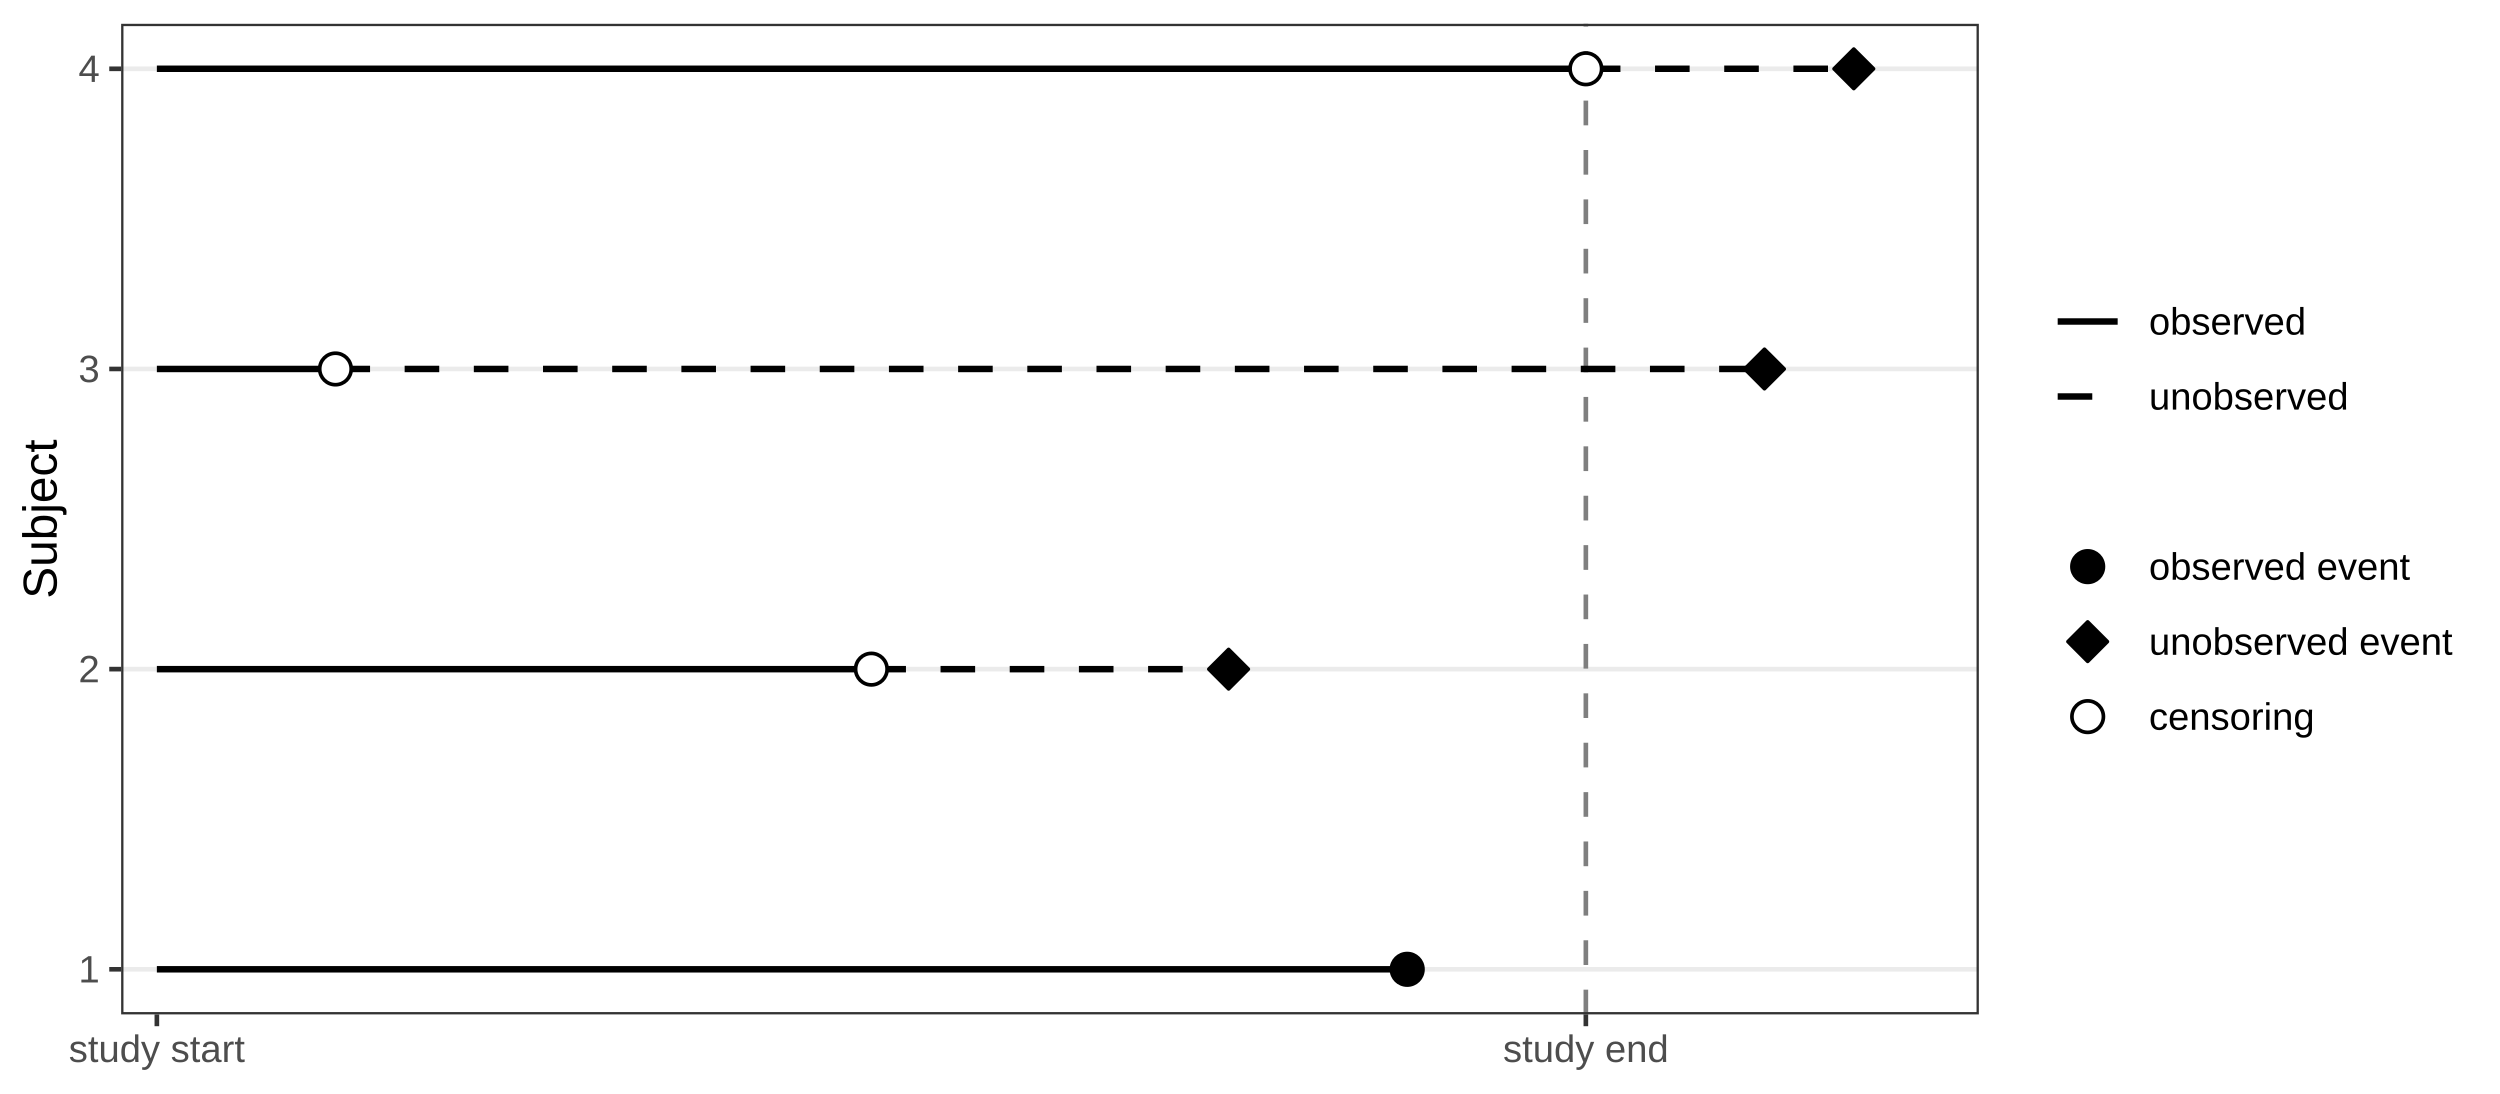
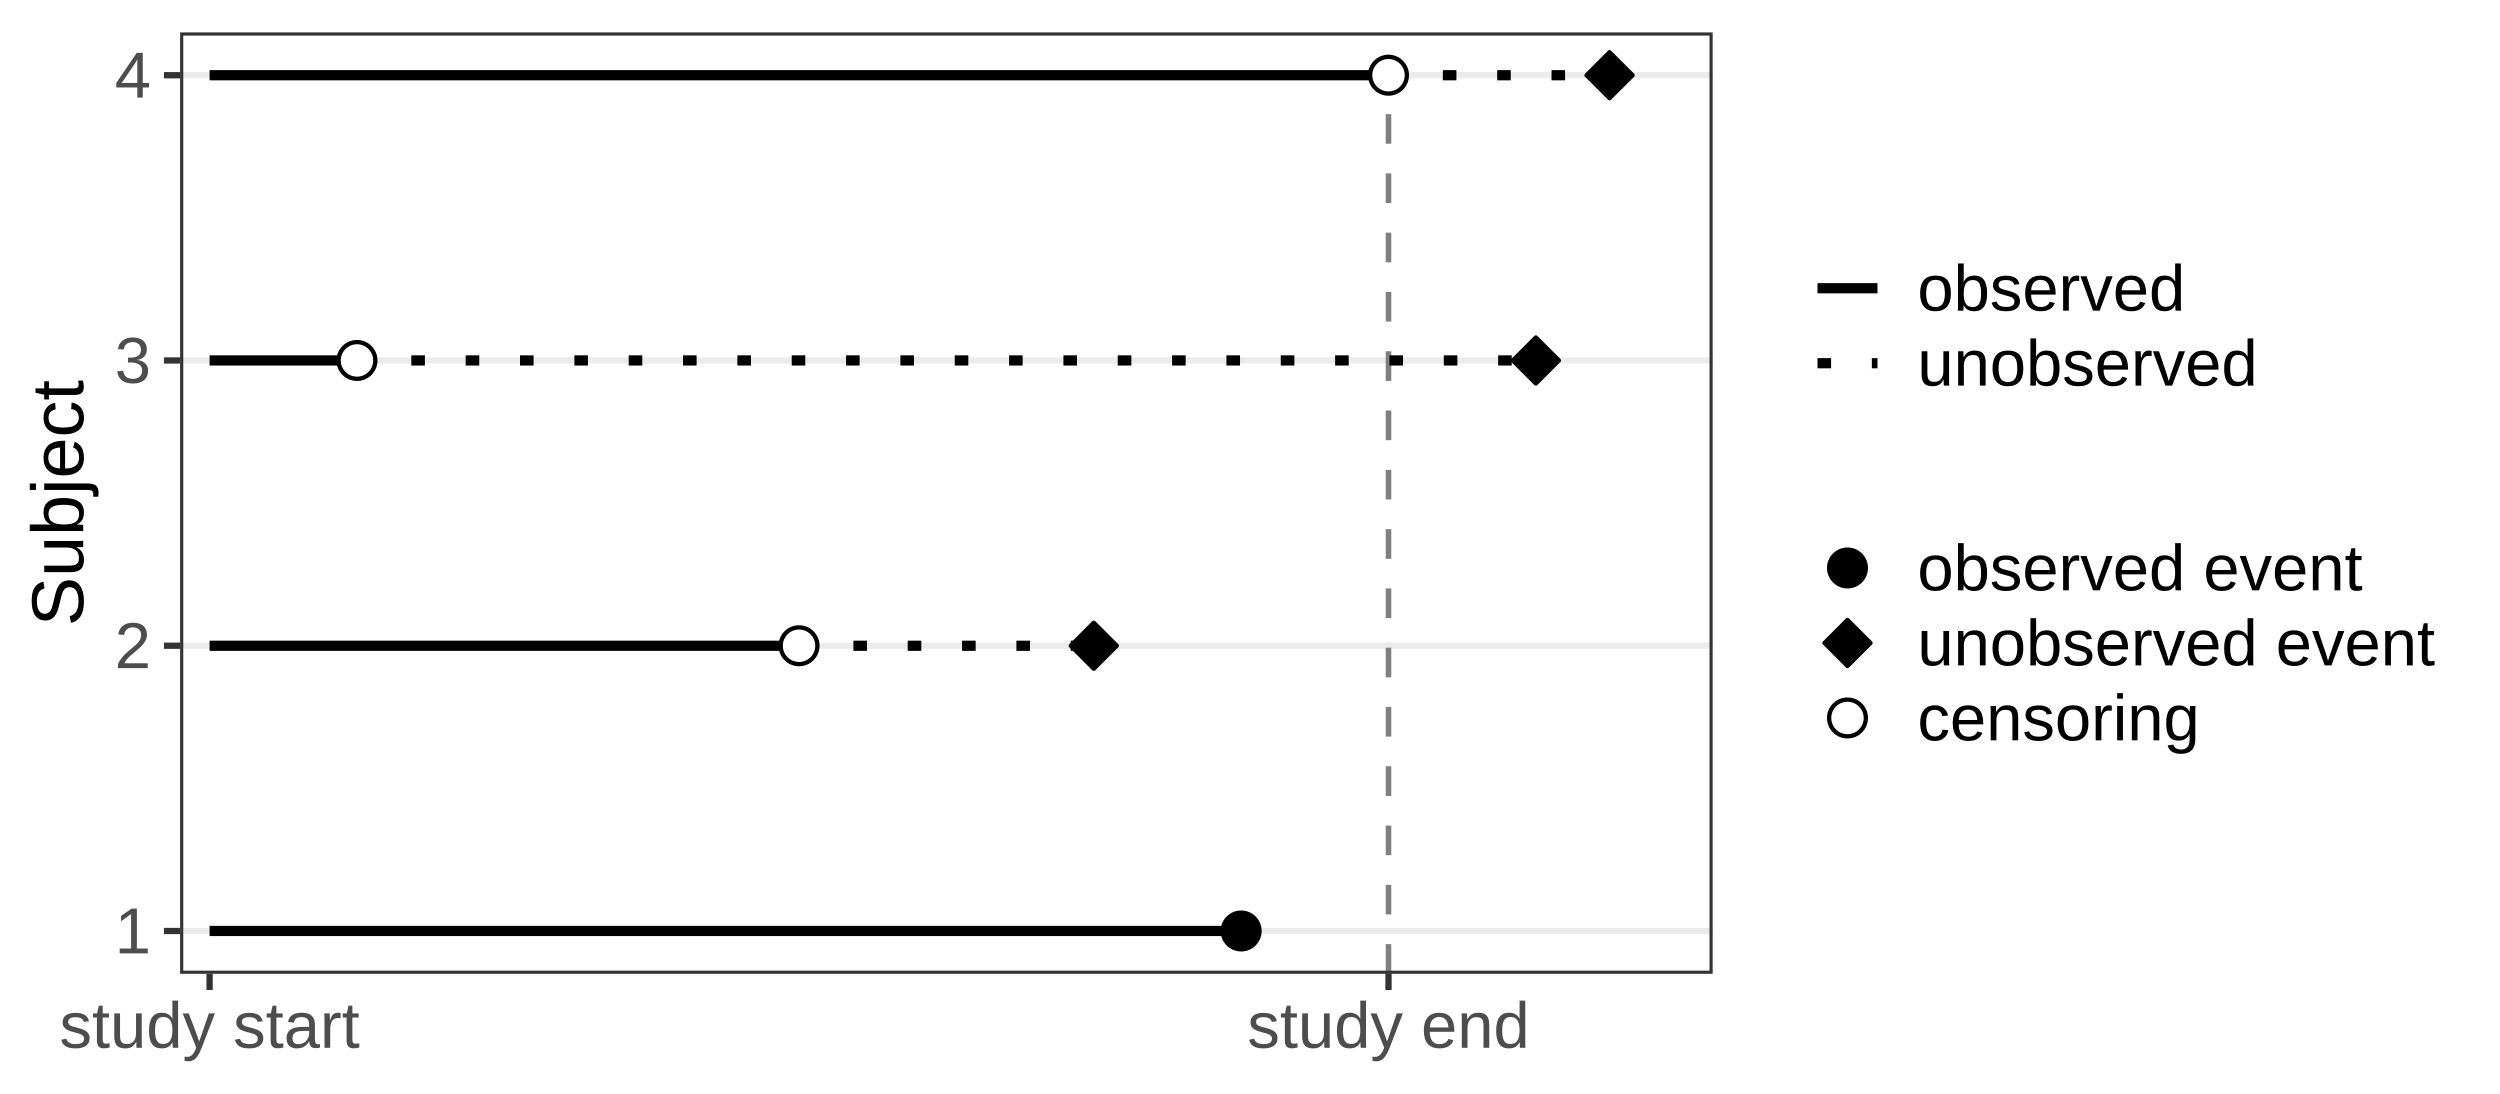
<svg xmlns="http://www.w3.org/2000/svg" width="576.00pt" height="252.00pt" viewBox="0 0 576.00 252.00">
  <g class="svglite">
    <defs>
      <style type="text/css">
    .svglite line, .svglite polyline, .svglite polygon, .svglite path, .svglite rect, .svglite circle {
      fill: none;
      stroke: #000000;
      stroke-linecap: round;
      stroke-linejoin: round;
      stroke-miterlimit: 10.00;
    }
    .svglite text {
      white-space: pre;
    }
    .svglite g.glyphgroup path {
      fill: inherit;
      stroke: none;
    }
  </style>
    </defs>
    <rect width="100%" height="100%" style="stroke: none; fill: #FFFFFF;" />
    <defs>
      <clipPath id="cpMC4wMHw1NzYuMDB8MC4wMHwyNTIuMDA=">
        <rect x="0.00" y="0.00" width="576.00" height="252.00" />
      </clipPath>
    </defs>
    <g clip-path="url(#cpMC4wMHw1NzYuMDB8MC4wMHwyNTIuMDA=)">
-       <rect x="0" y="0.00" width="576.00" height="252.00" style="stroke-width: 1.07; stroke: #FFFFFF; fill: #FFFFFF;" />
+       <rect x="0.00" y="0.00" width="576.00" height="252.00" style="stroke-width: 1.45; stroke: #FFFFFF; fill: #FFFFFF;" />
    </g>
    <defs>
-       <clipPath id="cpMjcuOTF8NDU1LjkyfDUuNDh8MjMzLjcx">
-         <rect x="27.91" y="5.48" width="428.02" height="228.23" />
+       <clipPath id="cpNDEuNTB8Mzk0LjYxfDcuNDd8MjI0LjM2">
+         <rect x="41.50" y="7.47" width="353.10" height="216.89" />
      </clipPath>
    </defs>
-     <g clip-path="url(#cpMjcuOTF8NDU1LjkyfDUuNDh8MjMzLjcx)">
-       <rect x="27.91" y="5.48" width="428.02" height="228.23" style="stroke-width: 1.07; stroke: none; fill: #FFFFFF;" />
-       <polyline points="27.91,223.33 455.92,223.33 " style="stroke-width: 1.07; stroke: #EBEBEB; stroke-linecap: butt;" />
-       <polyline points="27.91,154.17 455.92,154.17 " style="stroke-width: 1.07; stroke: #EBEBEB; stroke-linecap: butt;" />
-       <polyline points="27.91,85.01 455.92,85.01 " style="stroke-width: 1.07; stroke: #EBEBEB; stroke-linecap: butt;" />
-       <polyline points="27.91,15.85 455.92,15.85 " style="stroke-width: 1.07; stroke: #EBEBEB; stroke-linecap: butt;" />
-       <line x1="365.38" y1="233.71" x2="365.38" y2="5.48" style="stroke-width: 1.07; stroke: #7F7F7F; stroke-dasharray: 5.69,5.69; stroke-linecap: butt;" />
-       <line x1="36.14" y1="223.33" x2="324.22" y2="223.33" style="stroke-width: 1.49; stroke-linecap: butt;" />
-       <line x1="36.14" y1="154.17" x2="200.76" y2="154.17" style="stroke-width: 1.49; stroke-linecap: butt;" />
-       <line x1="36.14" y1="85.01" x2="77.29" y2="85.01" style="stroke-width: 1.49; stroke-linecap: butt;" />
-       <line x1="36.14" y1="15.85" x2="365.38" y2="15.85" style="stroke-width: 1.49; stroke-linecap: butt;" />
-       <line x1="200.76" y1="154.17" x2="283.07" y2="154.17" style="stroke-width: 1.49; stroke-dasharray: 7.97,7.97; stroke-linecap: butt;" />
-       <line x1="77.29" y1="85.01" x2="406.53" y2="85.01" style="stroke-width: 1.49; stroke-dasharray: 7.97,7.97; stroke-linecap: butt;" />
-       <line x1="365.38" y1="15.85" x2="427.11" y2="15.85" style="stroke-width: 1.49; stroke-dasharray: 7.97,7.97; stroke-linecap: butt;" />
-       <circle cx="200.76" cy="154.17" r="3.63" style="stroke-width: 0.85; fill: #FFFFFF;" />
-       <circle cx="77.29" cy="85.01" r="3.63" style="stroke-width: 0.85; fill: #FFFFFF;" />
-       <circle cx="365.38" cy="15.85" r="3.63" style="stroke-width: 0.85; fill: #FFFFFF;" />
-       <circle cx="324.22" cy="223.33" r="3.63" style="stroke-width: 0.85; fill: #000000;" />
-       <polygon points="283.07,158.72 287.61,154.17 283.07,149.63 278.52,154.17 " style="stroke-width: 0.85; fill: #000000;" />
-       <polygon points="406.53,89.56 411.08,85.01 406.53,80.47 401.99,85.01 " style="stroke-width: 0.85; fill: #000000;" />
-       <polygon points="427.11,20.40 431.66,15.85 427.11,11.31 422.57,15.85 " style="stroke-width: 0.85; fill: #000000;" />
-       <rect x="27.91" y="5.48" width="428.02" height="228.23" style="stroke-width: 1.07; stroke: #333333;" />
+     <g clip-path="url(#cpNDEuNTB8Mzk0LjYxfDcuNDd8MjI0LjM2)">
+       <rect x="41.50" y="7.47" width="353.10" height="216.89" style="stroke-width: 1.45; stroke: none; fill: #FFFFFF;" />
+       <polyline points="41.50,214.50 394.61,214.50 " style="stroke-width: 1.45; stroke: #EBEBEB; stroke-linecap: butt;" />
+       <polyline points="41.50,148.78 394.61,148.78 " style="stroke-width: 1.45; stroke: #EBEBEB; stroke-linecap: butt;" />
+       <polyline points="41.50,83.05 394.61,83.05 " style="stroke-width: 1.45; stroke: #EBEBEB; stroke-linecap: butt;" />
+       <polyline points="41.50,17.33 394.61,17.33 " style="stroke-width: 1.45; stroke: #EBEBEB; stroke-linecap: butt;" />
+       <line x1="319.91" y1="224.36" x2="319.91" y2="7.47" style="stroke-width: 1.28; stroke: #7F7F7F; stroke-dasharray: 6.83,6.83; stroke-linecap: butt;" />
+       <line x1="48.29" y1="214.50" x2="285.96" y2="214.50" style="stroke-width: 2.35; stroke-linecap: butt;" />
+       <line x1="48.29" y1="148.78" x2="184.10" y2="148.78" style="stroke-width: 2.35; stroke-linecap: butt;" />
+       <line x1="48.29" y1="83.05" x2="82.25" y2="83.05" style="stroke-width: 2.35; stroke-linecap: butt;" />
+       <line x1="48.29" y1="17.33" x2="319.91" y2="17.33" style="stroke-width: 2.35; stroke-linecap: butt;" />
+       <line x1="184.10" y1="148.78" x2="252.01" y2="148.78" style="stroke-width: 2.35; stroke-dasharray: 3.13,9.39; stroke-linecap: butt;" />
+       <line x1="82.25" y1="83.05" x2="353.86" y2="83.05" style="stroke-width: 2.35; stroke-dasharray: 3.13,9.39; stroke-linecap: butt;" />
+       <line x1="319.91" y1="17.33" x2="370.84" y2="17.33" style="stroke-width: 2.35; stroke-dasharray: 3.13,9.39; stroke-linecap: butt;" />
+       <circle cx="184.10" cy="148.78" r="4.23" style="stroke-width: 0.99; fill: #FFFFFF;" />
+       <circle cx="82.25" cy="83.05" r="4.23" style="stroke-width: 0.99; fill: #FFFFFF;" />
+       <circle cx="319.91" cy="17.33" r="4.23" style="stroke-width: 0.99; fill: #FFFFFF;" />
+       <circle cx="285.96" cy="214.50" r="4.23" style="stroke-width: 0.99; fill: #000000;" />
+       <polygon points="252.01,154.08 257.31,148.78 252.01,143.48 246.71,148.78 " style="stroke-width: 0.99; fill: #000000;" />
+       <polygon points="353.86,88.36 359.17,83.05 353.86,77.75 348.56,83.05 " style="stroke-width: 0.99; fill: #000000;" />
+       <polygon points="370.84,22.63 376.14,17.33 370.84,12.03 365.54,17.33 " style="stroke-width: 0.99; fill: #000000;" />
+       <rect x="41.50" y="7.47" width="353.10" height="216.89" style="stroke-width: 1.45; stroke: #333333;" />
    </g>
    <g clip-path="url(#cpMC4wMHw1NzYuMDB8MC4wMHwyNTIuMDA=)">
-       <text x="22.97" y="226.36" text-anchor="end" style="font-size: 8.80px;fill: #4D4D4D; font-family: &quot;Arimo&quot;;" textLength="4.89px" lengthAdjust="spacingAndGlyphs">1</text>
-       <text x="22.97" y="157.20" text-anchor="end" style="font-size: 8.80px;fill: #4D4D4D; font-family: &quot;Arimo&quot;;" textLength="4.89px" lengthAdjust="spacingAndGlyphs">2</text>
-       <text x="22.97" y="88.04" text-anchor="end" style="font-size: 8.80px;fill: #4D4D4D; font-family: &quot;Arimo&quot;;" textLength="4.89px" lengthAdjust="spacingAndGlyphs">3</text>
-       <text x="22.97" y="18.88" text-anchor="end" style="font-size: 8.80px;fill: #4D4D4D; font-family: &quot;Arimo&quot;;" textLength="4.89px" lengthAdjust="spacingAndGlyphs">4</text>
-       <polyline points="25.17,223.33 27.91,223.33 " style="stroke-width: 1.07; stroke: #333333; stroke-linecap: butt;" />
-       <polyline points="25.17,154.17 27.91,154.17 " style="stroke-width: 1.07; stroke: #333333; stroke-linecap: butt;" />
-       <polyline points="25.17,85.01 27.91,85.01 " style="stroke-width: 1.07; stroke: #333333; stroke-linecap: butt;" />
-       <polyline points="25.17,15.85 27.91,15.85 " style="stroke-width: 1.07; stroke: #333333; stroke-linecap: butt;" />
-       <polyline points="36.14,236.44 36.14,233.71 " style="stroke-width: 1.07; stroke: #333333; stroke-linecap: butt;" />
-       <polyline points="365.38,236.44 365.38,233.71 " style="stroke-width: 1.07; stroke: #333333; stroke-linecap: butt;" />
-       <text x="36.14" y="244.69" text-anchor="middle" style="font-size: 8.80px;fill: #4D4D4D; font-family: &quot;Arimo&quot;;" textLength="40.56px" lengthAdjust="spacingAndGlyphs">study start</text>
-       <text x="365.38" y="244.69" text-anchor="middle" style="font-size: 8.80px;fill: #4D4D4D; font-family: &quot;Arimo&quot;;" textLength="38.14px" lengthAdjust="spacingAndGlyphs">study end</text>
-       <text transform="translate(13.05,119.59) rotate(-90)" text-anchor="middle" style="font-size: 11.00px; font-family: &quot;Arimo&quot;;" textLength="36.72px" lengthAdjust="spacingAndGlyphs">Subject</text>
-       <rect x="466.88" y="59.95" width="79.69" height="45.52" style="stroke-width: 1.07; stroke: none; fill: #FFFFFF;" />
-       <rect x="472.36" y="65.43" width="17.28" height="17.28" style="stroke-width: 1.07; stroke: none; fill: #FFFFFF;" />
-       <line x1="474.09" y1="74.07" x2="487.91" y2="74.07" style="stroke-width: 1.49; stroke-linecap: butt;" />
-       <rect x="472.36" y="82.71" width="17.28" height="17.28" style="stroke-width: 1.07; stroke: none; fill: #FFFFFF;" />
-       <line x1="474.09" y1="91.35" x2="487.91" y2="91.35" style="stroke-width: 1.49; stroke-dasharray: 7.97,7.97; stroke-linecap: butt;" />
-       <text x="495.12" y="77.10" style="font-size: 8.80px; font-family: &quot;Arimo&quot;;" textLength="36.19px" lengthAdjust="spacingAndGlyphs">observed</text>
-       <text x="495.12" y="94.38" style="font-size: 8.80px; font-family: &quot;Arimo&quot;;" textLength="45.97px" lengthAdjust="spacingAndGlyphs">unobserved</text>
-       <rect x="466.88" y="116.43" width="103.64" height="62.80" style="stroke-width: 1.07; stroke: none; fill: #FFFFFF;" />
-       <rect x="472.36" y="121.91" width="17.28" height="17.28" style="stroke-width: 1.07; stroke: none; fill: #FFFFFF;" />
-       <circle cx="481.00" cy="130.55" r="3.63" style="stroke-width: 0.85; fill: #000000;" />
-       <rect x="472.36" y="139.19" width="17.28" height="17.28" style="stroke-width: 1.07; stroke: none; fill: #FFFFFF;" />
-       <polygon points="481.00,152.38 485.54,147.83 481.00,143.29 476.46,147.83 " style="stroke-width: 0.85; fill: #000000;" />
-       <rect x="472.36" y="156.47" width="17.28" height="17.28" style="stroke-width: 1.07; stroke: none; fill: #FFFFFF;" />
-       <circle cx="481.00" cy="165.11" r="3.63" style="stroke-width: 0.85; fill: #FFFFFF;" />
-       <text x="495.12" y="133.58" style="font-size: 8.80px; font-family: &quot;Arimo&quot;;" textLength="60.14px" lengthAdjust="spacingAndGlyphs">observed event</text>
-       <text x="495.12" y="150.86" style="font-size: 8.80px; font-family: &quot;Arimo&quot;;" textLength="69.92px" lengthAdjust="spacingAndGlyphs">unobserved event</text>
-       <text x="495.12" y="168.14" style="font-size: 8.80px; font-family: &quot;Arimo&quot;;" textLength="38.14px" lengthAdjust="spacingAndGlyphs">censoring</text>
+       <text x="34.78" y="219.66" text-anchor="end" style="font-size: 15.00px;fill: #4D4D4D; font-family: &quot;Arimo&quot;;" textLength="8.34px" lengthAdjust="spacingAndGlyphs">1</text>
+       <text x="34.78" y="153.94" text-anchor="end" style="font-size: 15.00px;fill: #4D4D4D; font-family: &quot;Arimo&quot;;" textLength="8.34px" lengthAdjust="spacingAndGlyphs">2</text>
+       <text x="34.78" y="88.22" text-anchor="end" style="font-size: 15.00px;fill: #4D4D4D; font-family: &quot;Arimo&quot;;" textLength="8.34px" lengthAdjust="spacingAndGlyphs">3</text>
+       <text x="34.78" y="22.49" text-anchor="end" style="font-size: 15.00px;fill: #4D4D4D; font-family: &quot;Arimo&quot;;" textLength="8.34px" lengthAdjust="spacingAndGlyphs">4</text>
+       <polyline points="37.77,214.50 41.50,214.50 " style="stroke-width: 1.45; stroke: #333333; stroke-linecap: butt;" />
+       <polyline points="37.77,148.78 41.50,148.78 " style="stroke-width: 1.45; stroke: #333333; stroke-linecap: butt;" />
+       <polyline points="37.77,83.05 41.50,83.05 " style="stroke-width: 1.45; stroke: #333333; stroke-linecap: butt;" />
+       <polyline points="37.77,17.33 41.50,17.33 " style="stroke-width: 1.45; stroke: #333333; stroke-linecap: butt;" />
+       <polyline points="48.29,228.10 48.29,224.36 " style="stroke-width: 1.45; stroke: #333333; stroke-linecap: butt;" />
+       <polyline points="319.91,228.10 319.91,224.36 " style="stroke-width: 1.45; stroke: #333333; stroke-linecap: butt;" />
+       <text x="48.29" y="241.41" text-anchor="middle" style="font-size: 15.00px;fill: #4D4D4D; font-family: &quot;Arimo&quot;;" textLength="69.22px" lengthAdjust="spacingAndGlyphs">study start</text>
+       <text x="319.91" y="241.41" text-anchor="middle" style="font-size: 15.00px;fill: #4D4D4D; font-family: &quot;Arimo&quot;;" textLength="65.06px" lengthAdjust="spacingAndGlyphs">study end</text>
+       <text transform="translate(19.17,115.92) rotate(-90)" text-anchor="middle" style="font-size: 17.00px; font-family: &quot;Arimo&quot;;" textLength="56.70px" lengthAdjust="spacingAndGlyphs">Subject</text>
+       <rect x="409.55" y="50.30" width="118.10" height="49.50" style="stroke-width: 1.45; stroke: none; fill: #FFFFFF;" />
+       <rect x="417.02" y="57.77" width="17.28" height="17.28" style="stroke-width: 1.45; stroke: none; fill: #FFFFFF;" />
+       <line x1="418.75" y1="66.41" x2="432.57" y2="66.41" style="stroke-width: 2.35; stroke-linecap: butt;" />
+       <rect x="417.02" y="75.05" width="17.28" height="17.28" style="stroke-width: 1.45; stroke: none; fill: #FFFFFF;" />
+       <line x1="418.75" y1="83.69" x2="432.57" y2="83.69" style="stroke-width: 2.35; stroke-dasharray: 3.13,9.39; stroke-linecap: butt;" />
+       <text x="441.77" y="71.57" style="font-size: 15.00px; font-family: &quot;Arimo&quot;;" textLength="61.72px" lengthAdjust="spacingAndGlyphs">observed</text>
+       <text x="441.77" y="88.85" style="font-size: 15.00px; font-family: &quot;Arimo&quot;;" textLength="78.41px" lengthAdjust="spacingAndGlyphs">unobserved</text>
+       <rect x="409.55" y="114.75" width="158.98" height="66.78" style="stroke-width: 1.45; stroke: none; fill: #FFFFFF;" />
+       <rect x="417.02" y="122.22" width="17.28" height="17.28" style="stroke-width: 1.45; stroke: none; fill: #FFFFFF;" />
+       <circle cx="425.66" cy="130.86" r="4.23" style="stroke-width: 0.99; fill: #000000;" />
+       <rect x="417.02" y="139.50" width="17.28" height="17.28" style="stroke-width: 1.45; stroke: none; fill: #FFFFFF;" />
+       <polygon points="425.66,153.44 430.96,148.14 425.66,142.84 420.36,148.14 " style="stroke-width: 0.99; fill: #000000;" />
+       <rect x="417.02" y="156.78" width="17.28" height="17.28" style="stroke-width: 1.45; stroke: none; fill: #FFFFFF;" />
+       <circle cx="425.66" cy="165.42" r="4.23" style="stroke-width: 0.99; fill: #FFFFFF;" />
+       <text x="441.77" y="136.02" style="font-size: 15.00px; font-family: &quot;Arimo&quot;;" textLength="102.59px" lengthAdjust="spacingAndGlyphs">observed event</text>
+       <text x="441.77" y="153.30" style="font-size: 15.00px; font-family: &quot;Arimo&quot;;" textLength="119.28px" lengthAdjust="spacingAndGlyphs">unobserved event</text>
+       <text x="441.77" y="170.58" style="font-size: 15.00px; font-family: &quot;Arimo&quot;;" textLength="65.05px" lengthAdjust="spacingAndGlyphs">censoring</text>
    </g>
  </g>
</svg>
